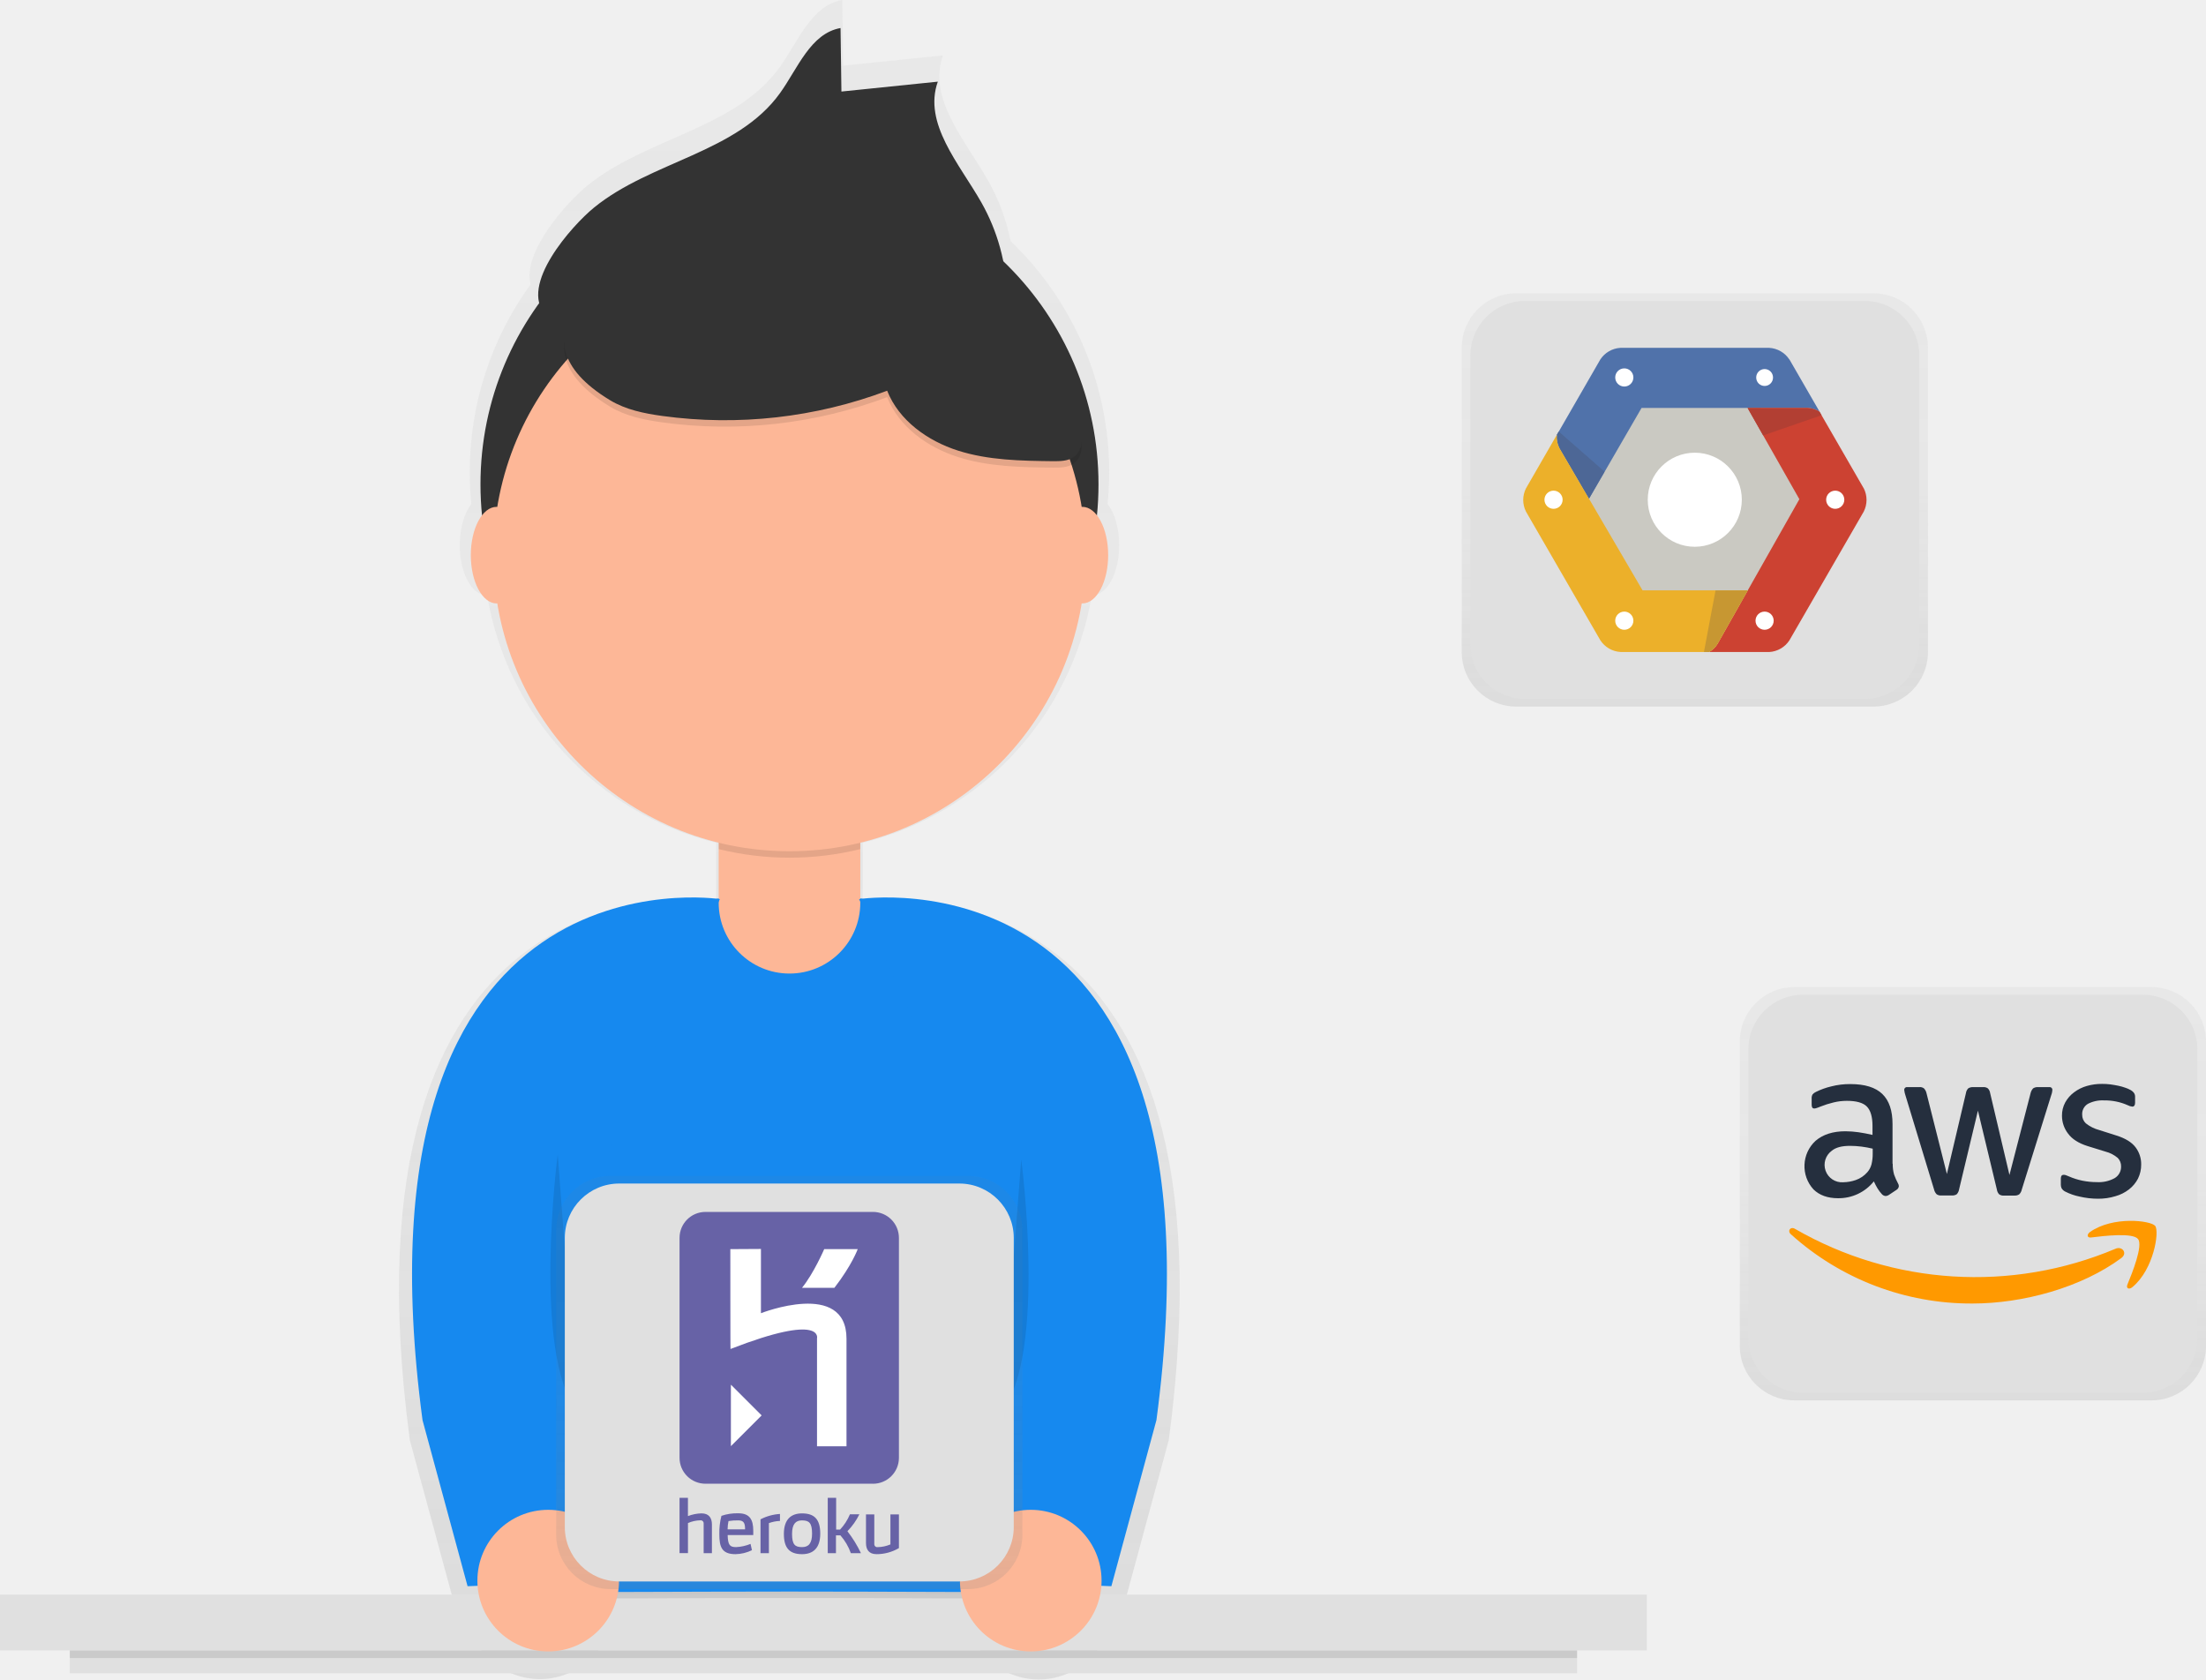
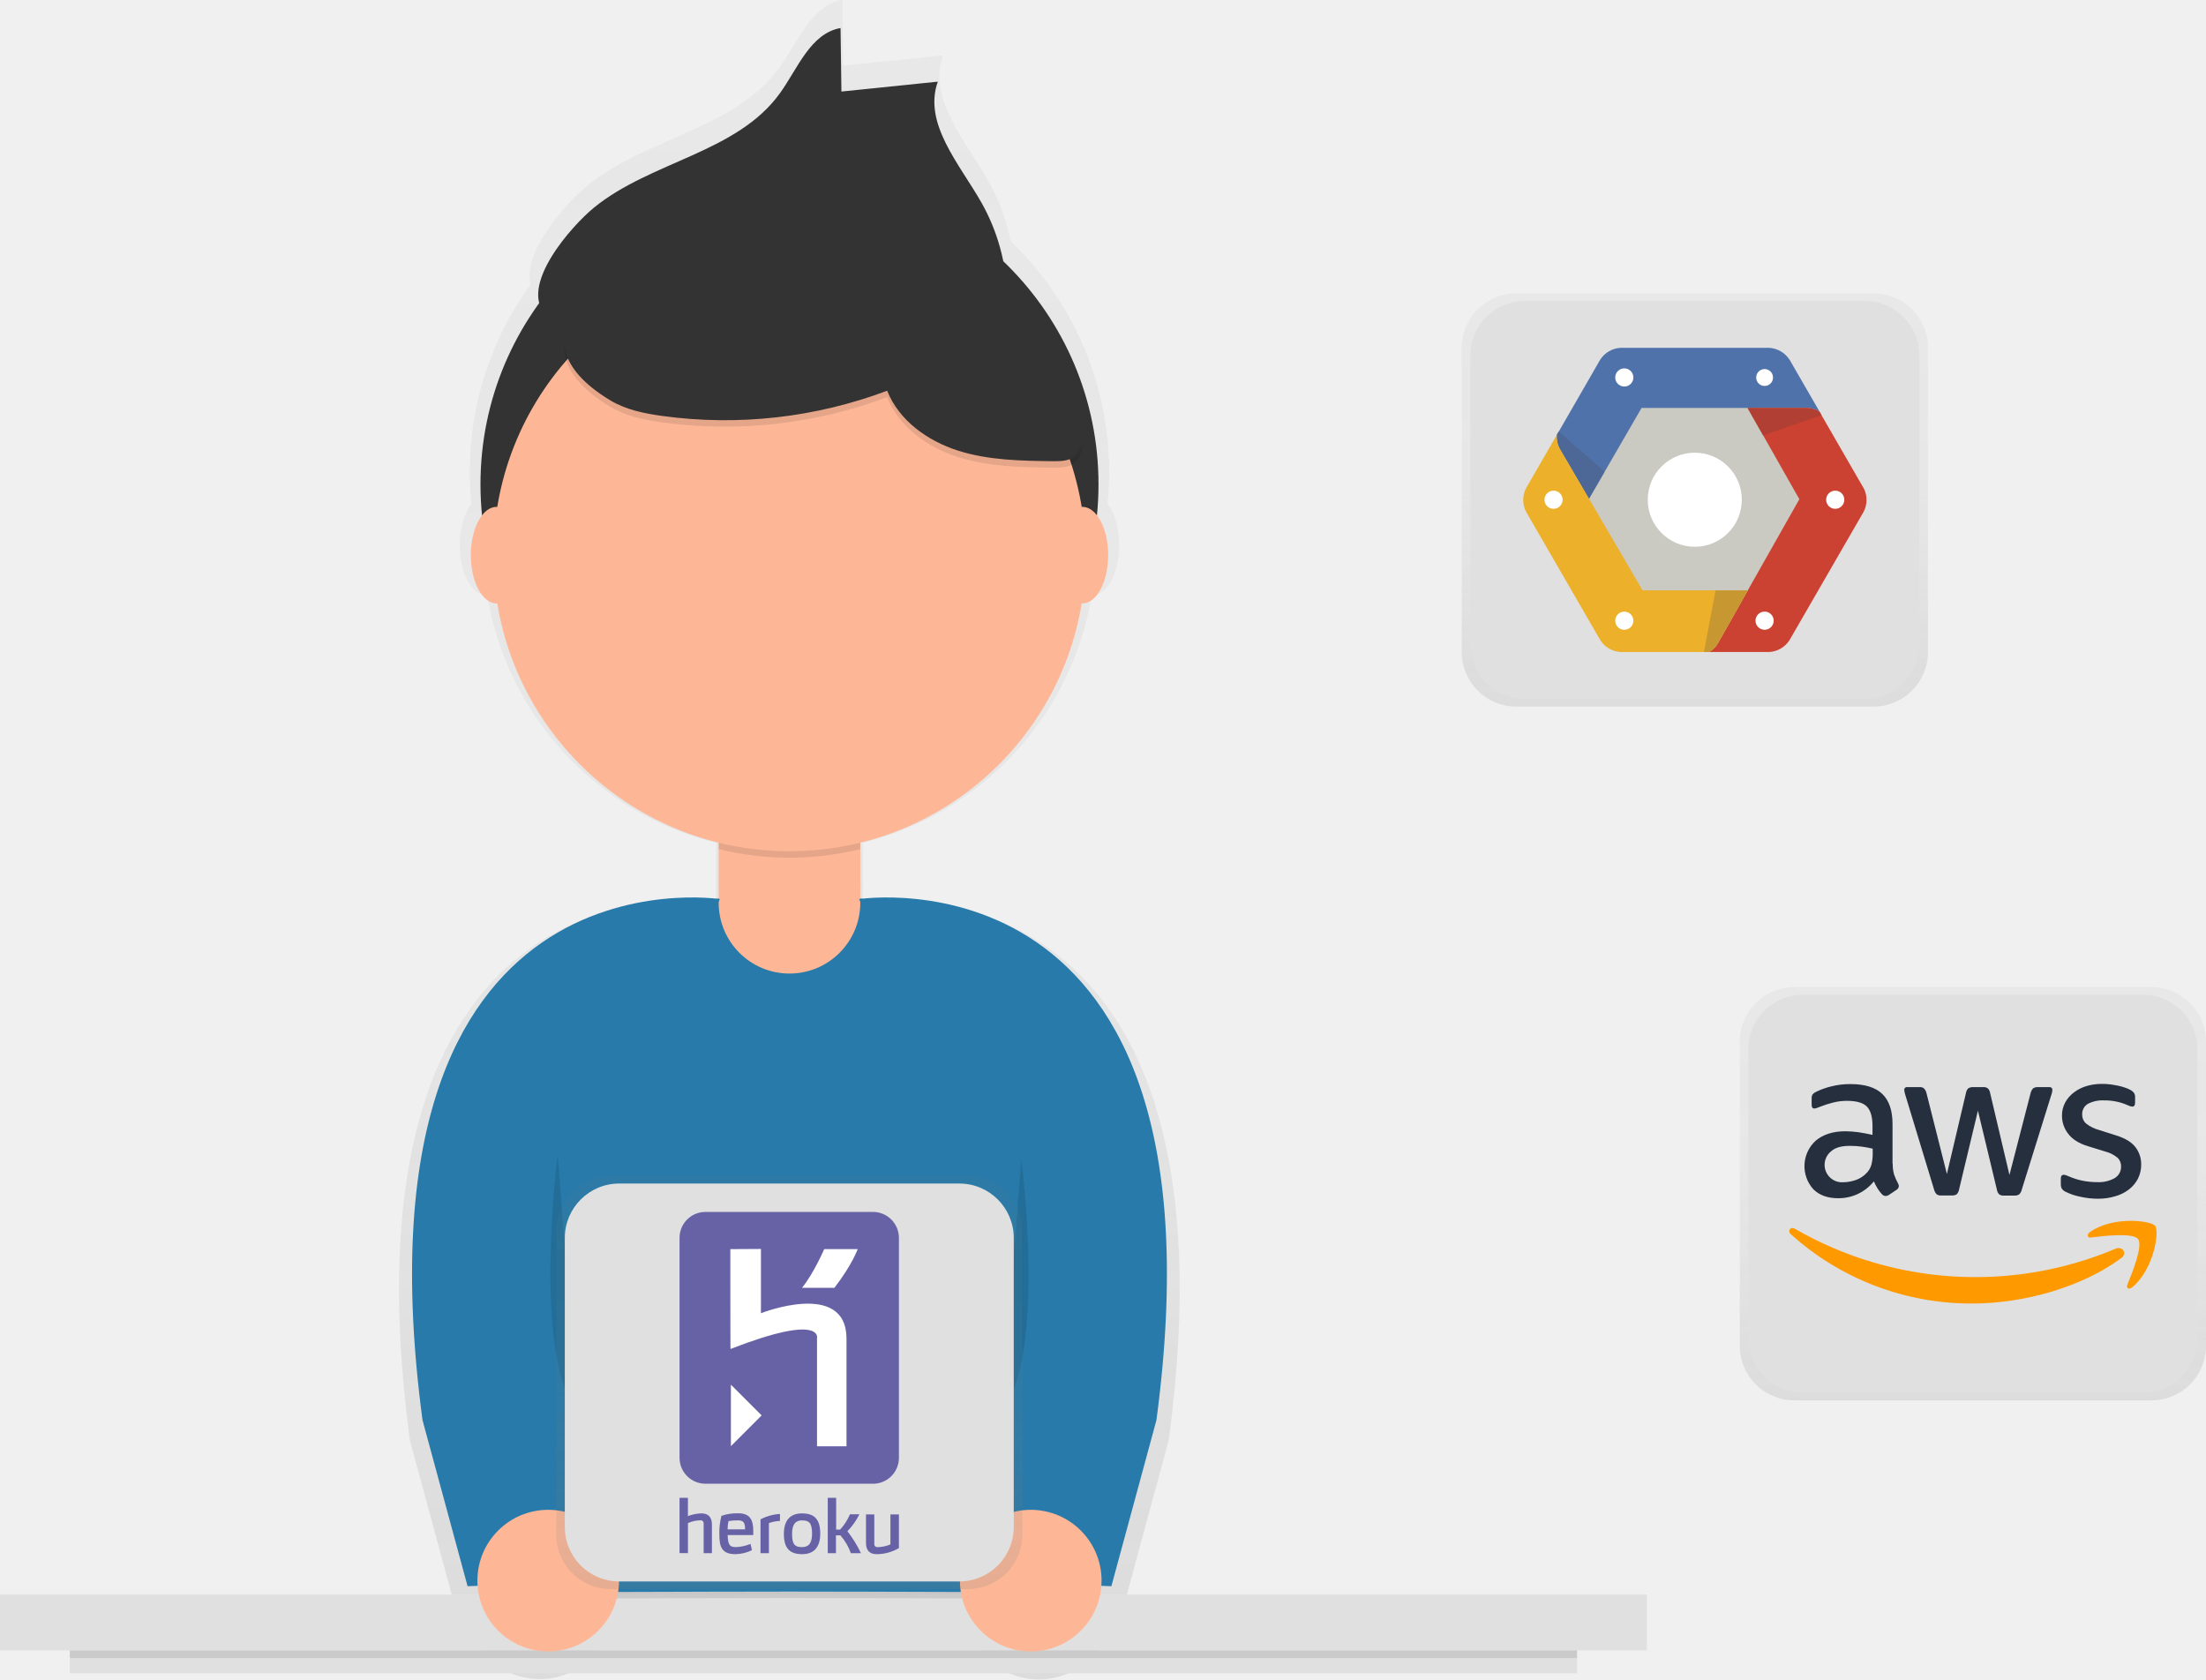
<svg xmlns="http://www.w3.org/2000/svg" xmlns:xlink="http://www.w3.org/1999/xlink" id="1dff4cb4-53bd-4ffc-acc1-5e8a2ceb72de" data-name="Layer 1" width="864.81" height="658.45" viewBox="0 0 864.81 658.45">
  <defs>
    <linearGradient id="e6219774-622b-406f-ae45-f26a74b1f5cd" x1="477.09" y1="779.22" x2="477.09" y2="120.78" gradientUnits="userSpaceOnUse">
      <stop offset="0" stop-color="gray" stop-opacity="0.25" />
      <stop offset="0.54" stop-color="gray" stop-opacity="0.12" />
      <stop offset="1" stop-color="gray" stop-opacity="0.1" />
    </linearGradient>
    <linearGradient id="2394db48-9094-48a1-80b4-38413320a0c3" x1="309.42" y1="623" x2="309.42" y2="461" xlink:href="#e6219774-622b-406f-ae45-f26a74b1f5cd" />
    <linearGradient id="894cb520-7283-4f65-92a7-edb841614828" x1="773.42" y1="549" x2="773.42" y2="387" xlink:href="#e6219774-622b-406f-ae45-f26a74b1f5cd" />
    <linearGradient id="43bfcda2-dcfb-4411-a28b-16db327cb63c" x1="664.42" y1="277" x2="664.42" y2="115" xlink:href="#e6219774-622b-406f-ae45-f26a74b1f5cd" />
  </defs>
  <g opacity="0.7">
    <path d="M506.4,473.94l-.59-.14V451.2a120.23,120.23,0,0,0,89.79-97.09l.29,0c5.77,0,10.44-8.77,10.44-19.58,0-6.71-1.8-12.62-4.54-16.15q.62-6.2.63-12.57a125,125,0,0,0-38.62-90.49,80.54,80.54,0,0,0-8.87-23.81c-8.9-15.68-23.71-32-17.67-49l-39.1,4-.36-25.76c-12.2,2.19-17.31,16.33-24.55,26.4-17.41,24.22-52.35,27.59-75.46,46.45-7.85,6.41-25.51,25.9-22.19,38.68a124.75,124.75,0,0,0-23.84,73.53q0,6.36.63,12.57c-2.74,3.53-4.54,9.44-4.54,16.15,0,10.82,4.68,19.58,10.44,19.58l.29,0a120.23,120.23,0,0,0,89.79,97.09v22.6l-.59.14C434.32,472.37,298.48,462,328.27,685.4l18.27,67.36,4.07-.16A28.72,28.72,0,0,0,407,757.71c25.87-.09,55.09-.17,70-.17s44.18.09,70,.17a28.72,28.72,0,0,0,56.44-5.11l4.07.16,18.27-67.36C655.71,462,519.86,472.37,506.4,473.94Z" transform="translate(-167.6 -120.78)" fill="url(#e6219774-622b-406f-ae45-f26a74b1f5cd)" />
  </g>
  <rect y="625.16" width="645.61" height="21.88" fill="#e0e0e0" />
  <rect x="27.36" y="647.05" width="590.89" height="8.95" fill="#e0e0e0" />
  <rect x="27.36" y="647.05" width="590.89" height="2.98" opacity="0.1" />
  <path d="M361,747.61s86.63-.34,116.09-.34,116.09.34,116.09.34V735H361Z" transform="translate(-167.6 -120.78)" opacity="0.1" />
-   <path d="M593.19,745.08s-86.63-.34-116.09-.34-116.09.34-116.09.34V585.74A116.09,116.09,0,0,1,477.09,469.65h0A116.09,116.09,0,0,1,593.19,585.74Z" transform="translate(-167.6 -120.78)" fill="#1689ef" />
+   <path d="M593.19,745.08s-86.63-.34-116.09-.34-116.09.34-116.09.34V585.74A116.09,116.09,0,0,1,477.09,469.65h0A116.09,116.09,0,0,1,593.19,585.74Z" transform="translate(-167.6 -120.78)" fill="#277aa9" />
  <path d="M298.5,290.83h22a16.76,16.76,0,0,1,16.76,16.76v46.33a27.76,27.76,0,0,1-27.76,27.76h0a27.76,27.76,0,0,1-27.76-27.76V307.59A16.76,16.76,0,0,1,298.5,290.83Z" fill="#fdb797" />
  <path d="M449.33,453.67a116.17,116.17,0,0,0,55.52,0V414.13H449.33Z" transform="translate(-167.6 -120.78)" opacity="0.1" />
  <circle cx="309.5" cy="189.88" r="121.14" fill="#333" />
  <circle cx="309.5" cy="217.64" r="116.09" fill="#fdb797" />
  <path d="M400.44,202.19c22.33-18.23,56.11-21.48,72.94-44.9,7-9.73,11.93-23.4,23.73-25.52l.35,24.9,37.79-3.88c-5.83,16.42,8.48,32.23,17.08,47.38a77.93,77.93,0,0,1,10.09,36.68c-13.12,7.88-29.39-.72-44-5.31-14.2-4.46-29.29-4.92-44.17-5.34-7.63-.22-15.35-.42-22.8,1.25-6.53,1.47-12.64,4.34-18.82,6.93-10.05,4.21-41.79,20.09-51.13,9.85C370.92,232.62,391.82,209.23,400.44,202.19Z" transform="translate(-167.6 -120.78)" fill="#333" />
  <path d="M406.75,280.2c6.16,3.73,13.4,5.2,20.53,6.18a180.86,180.86,0,0,0,88.11-9.9c4.6,11.66,15.83,19.67,27.77,23.48s24.69,4,37.22,4.15c2.76,0,5.72,0,8-1.53,5.58-3.77,2.88-12.4-.37-18.3L571.84,255c-4.78-8.66-9.7-17.5-17.1-24.06-9.28-8.21-21.6-12.06-33.75-14.49a190.34,190.34,0,0,0-86.64,2.89C404.13,227.47,365.31,255.12,406.75,280.2Z" transform="translate(-167.6 -120.78)" opacity="0.1" />
  <path d="M406.75,277.68c6.16,3.73,13.4,5.2,20.53,6.18a180.86,180.86,0,0,0,88.11-9.9c4.6,11.66,15.83,19.67,27.77,23.48s24.69,4,37.22,4.15c2.76,0,5.72,0,8-1.53,5.58-3.77,2.88-12.4-.37-18.3l-16.17-29.32c-4.78-8.66-9.7-17.5-17.1-24.06-9.28-8.21-21.6-12.06-33.75-14.49a190.34,190.34,0,0,0-86.64,2.89C404.13,224.94,365.31,252.59,406.75,277.68Z" transform="translate(-167.6 -120.78)" fill="#333" />
  <ellipse cx="424.33" cy="217.64" rx="10.1" ry="18.93" fill="#fdb797" />
  <ellipse cx="194.67" cy="217.64" rx="10.1" ry="18.93" fill="#fdb797" />
-   <path d="M504.39,473.27S651.23,450.4,620.95,677.54l-17.66,65.11-50.48-2s32.81-75.71,12.62-126.19S504.39,473.27,504.39,473.27Z" transform="translate(-167.6 -120.78)" fill="#1689ef" />
-   <path d="M449.8,473.27S303,450.4,333.24,677.54l17.66,65.11,50.48-2s-32.81-75.71-12.62-126.19S449.8,473.27,449.8,473.27Z" transform="translate(-167.6 -120.78)" fill="#1689ef" />
+   <path d="M504.39,473.27S651.23,450.4,620.95,677.54l-17.66,65.11-50.48-2s32.81-75.71,12.62-126.19S504.39,473.27,504.39,473.27Z" transform="translate(-167.6 -120.78)" fill="#277aa9" />
+   <path d="M449.8,473.27S303,450.4,333.24,677.54l17.66,65.11,50.48-2s-32.81-75.71-12.62-126.19S449.8,473.27,449.8,473.27Z" transform="translate(-167.6 -120.78)" fill="#277aa9" />
  <path d="M386.24,573.36s-10.1,78,7.57,100.71" transform="translate(-167.6 -120.78)" opacity="0.1" />
  <path d="M567.95,575.36s10.1,76-7.57,98.71" transform="translate(-167.6 -120.78)" opacity="0.1" />
  <circle cx="404.08" cy="619.68" r="27.76" fill="#fdb797" />
  <circle cx="214.91" cy="619.68" r="27.76" fill="#fdb797" />
  <g opacity="0.7">
    <rect x="218.04" y="461" width="182.77" height="162" rx="21.34" ry="21.34" fill="url(#2394db48-9094-48a1-80b4-38413320a0c3)" />
  </g>
  <rect x="221.42" y="464" width="176" height="156" rx="21.34" ry="21.34" fill="#e0e0e0" />
  <path d="M443.45,729.71V718a1.16,1.16,0,0,0-1.32-1.18,12.53,12.53,0,0,0-4.83,1.07v11.79H434V708h3.29v7.16a15.7,15.7,0,0,1,5.29-1.07c3,0,4.11,1.84,4.11,4.36v11.25h-3.26Zm9.41-7.08c.11,3.92.88,4.69,3.29,4.69a17,17,0,0,0,5.68-1.26l.55,2.47a15.37,15.37,0,0,1-6.44,1.56c-5.49,0-6.34-3-6.34-7.82a26.07,26.07,0,0,1,.82-7.21,18.82,18.82,0,0,1,6.61-1c4.5,0,5.87,2.5,5.87,6.86v1.67h-10Zm4.17-5.79a22.05,22.05,0,0,0-3.84.27,17.45,17.45,0,0,0-.36,3.24h6.86c0-2.28-.41-3.51-2.66-3.51Zm12,1.07v11.79h-3.29V716.43a19,19,0,0,1,7.63-2.11v2.74a14,14,0,0,0-4.33.85Zm13,12.18c-4.91,0-7.13-2.41-7.13-7.93,0-5.84,2.93-8.06,7.13-8.06,4.91,0,7.13,2.41,7.13,7.93,0,5.84-2.94,8.06-7.13,8.06Zm0-13.25c-2.52,0-3.92,1.45-3.92,5.32,0,4.22,1.18,5.16,3.92,5.16,2.52,0,3.92-1.43,3.92-5.29,0-4.22-1.18-5.18-3.92-5.18Zm23,12.86h-3.87a21.44,21.44,0,0,0-4.11-7h-1.73v7H492.1V708h3.29v12.45h1.54a20,20,0,0,0,3.87-6h3.7a25.74,25.74,0,0,1-4.69,6.64,46.5,46.5,0,0,1,5.29,8.58Zm6.17.38c-3,0-4.11-1.84-4.11-4.36V714.49h3.26v11.66a1.16,1.16,0,0,0,1.32,1.18,13.31,13.31,0,0,0,5-1.07V714.49H520v13.22A17.45,17.45,0,0,1,511.27,730.09Zm-1.45-27.61H444.18A10.16,10.16,0,0,1,434,692.32V606.07a10.16,10.16,0,0,1,10.16-10.16h65.63A10.17,10.17,0,0,1,520,606.07v86.25a10.16,10.16,0,0,1-10.17,10.16Z" transform="translate(-167.6 -120.78)" fill="#6762a6" />
  <path d="M487.89,687.82V645.5s2.75-10.13-33.91,4.14c-.07.18-.07-39.14-.07-39.14l12-.07v25.19s33.54-13.21,33.54,10v42.18H487.89Zm6.83-62.15H482c4.57-5.59,8.71-15.17,8.71-15.17h13.14s-2.25,6.24-9.15,15.17Zm-40.59,62.07v-24.1l12.05,12.05-12.05,12.05Z" transform="translate(-167.6 -120.78)" fill="#fff" />
  <g opacity="0.7">
    <rect x="682.04" y="387" width="182.77" height="162" rx="21.34" ry="21.34" fill="url(#894cb520-7283-4f65-92a7-edb841614828)" />
  </g>
  <rect x="685.42" y="390" width="176" height="156" rx="21.34" ry="21.34" fill="#e0e0e0" />
  <path d="M909.6,577a14.49,14.49,0,0,0,.53,4.26,25.64,25.64,0,0,0,1.53,3.45,2.08,2.08,0,0,1,.34,1.1,1.9,1.9,0,0,1-.91,1.44l-3,2a2.3,2.3,0,0,1-1.25.43,2.2,2.2,0,0,1-1.44-.67,14.82,14.82,0,0,1-1.72-2.25c-.48-.81-1-1.72-1.48-2.83a17.69,17.69,0,0,1-14.08,6.61c-4,0-7.23-1.15-9.58-3.45a13.51,13.51,0,0,1,.81-19.06c2.92-2.49,6.8-3.74,11.73-3.74a37.92,37.92,0,0,1,5.08.38c1.77.24,3.59.62,5.51,1.05v-3.5c0-3.64-.77-6.18-2.25-7.66s-4.12-2.2-7.81-2.2a21.79,21.79,0,0,0-5.17.62,38.16,38.16,0,0,0-5.17,1.63,13.74,13.74,0,0,1-1.68.62,2.94,2.94,0,0,1-.77.14c-.67,0-1-.48-1-1.48v-2.35a3,3,0,0,1,.34-1.68,3.59,3.59,0,0,1,1.34-1,27.57,27.57,0,0,1,6-2.16,29,29,0,0,1,7.47-.91c5.7,0,9.87,1.29,12.55,3.88s4,6.51,4,11.78V577Zm-19.44,7.28a15.52,15.52,0,0,0,4.93-.86,10.67,10.67,0,0,0,4.55-3.07,7.6,7.6,0,0,0,1.63-3.07,17.19,17.19,0,0,0,.48-4.17v-2a40,40,0,0,0-4.41-.81,36.09,36.09,0,0,0-4.5-.29c-3.21,0-5.56.62-7.14,1.92a6.84,6.84,0,0,0,4.45,12.36Zm38.46,5.17a2.67,2.67,0,0,1-1.82-.48,3.9,3.9,0,0,1-1-1.87l-11.25-37a8.39,8.39,0,0,1-.43-1.92,1.05,1.05,0,0,1,1.15-1.2h4.69a2.65,2.65,0,0,1,1.87.48,3.92,3.92,0,0,1,1,1.87l8,31.71,7.47-31.71a3.36,3.36,0,0,1,.91-1.87,3.29,3.29,0,0,1,1.92-.48h3.83a2.88,2.88,0,0,1,1.92.48,3.23,3.23,0,0,1,.91,1.87l7.57,32.09,8.29-32.09a4.11,4.11,0,0,1,1-1.87,3.12,3.12,0,0,1,1.87-.48h4.45a1.06,1.06,0,0,1,1.2,1.2,4.78,4.78,0,0,1-.1.77,6.81,6.81,0,0,1-.34,1.2l-11.54,37a3.67,3.67,0,0,1-1,1.87,3.06,3.06,0,0,1-1.82.48h-4.12a2.88,2.88,0,0,1-1.92-.48,3.4,3.4,0,0,1-.91-1.92l-7.42-30.89-7.38,30.84a3.74,3.74,0,0,1-.91,1.92,3,3,0,0,1-1.92.48Zm61.54,1.29a31.69,31.69,0,0,1-7.38-.86,21.79,21.79,0,0,1-5.51-1.92,3.45,3.45,0,0,1-1.48-1.34,3.38,3.38,0,0,1-.29-1.34v-2.44c0-1,.38-1.48,1.1-1.48a2.71,2.71,0,0,1,.86.14c.29.1.72.29,1.2.48a26.05,26.05,0,0,0,5.27,1.68,28.76,28.76,0,0,0,5.7.57,12.92,12.92,0,0,0,7-1.58,5.16,5.16,0,0,0,2.49-4.55,4.66,4.66,0,0,0-1.29-3.35,12,12,0,0,0-4.84-2.49L986,570.1c-3.5-1.1-6.08-2.73-7.66-4.89a11.41,11.41,0,0,1-2.39-6.94,10.66,10.66,0,0,1,1.29-5.32,12.31,12.31,0,0,1,3.45-3.93,15.2,15.2,0,0,1,5-2.49,20.87,20.87,0,0,1,6-.81,24,24,0,0,1,3.21.19c1.1.14,2.11.34,3.11.53s1.87.48,2.73.77a10.45,10.45,0,0,1,2,.86,4.14,4.14,0,0,1,1.44,1.2,2.58,2.58,0,0,1,.43,1.58v2.25c0,1-.38,1.53-1.1,1.53a5,5,0,0,1-1.82-.57,21.91,21.91,0,0,0-9.2-1.87,12.36,12.36,0,0,0-6.37,1.34,4.62,4.62,0,0,0-2.25,4.26,4.52,4.52,0,0,0,1.44,3.4,14.31,14.31,0,0,0,5.27,2.63l6.8,2.16c3.45,1.1,5.94,2.63,7.42,4.6a10.84,10.84,0,0,1,2.2,6.71,12.31,12.31,0,0,1-1.25,5.56,12.88,12.88,0,0,1-3.5,4.21,15.44,15.44,0,0,1-5.32,2.68,22.77,22.77,0,0,1-6.85,1Z" transform="translate(-167.6 -120.78)" fill="#252f3e" />
  <path d="M999.21,614c-15.76,11.64-38.65,17.82-58.33,17.82a105.53,105.53,0,0,1-71.22-27.16c-1.48-1.34-.14-3.16,1.63-2.11a141.44,141.44,0,0,0,125.62,7.81c2.63-1.2,4.89,1.72,2.3,3.64Z" transform="translate(-167.6 -120.78)" fill="#f90" />
  <path d="M1005.77,606.55c-2-2.59-13.31-1.25-18.44-.62-1.53.19-1.77-1.15-.38-2.16,9-6.32,23.8-4.5,25.53-2.39s-.48,17-8.91,24c-1.29,1.1-2.54.53-2-.91C1003.52,619.76,1007.78,609.08,1005.77,606.55Z" transform="translate(-167.6 -120.78)" fill="#f90" />
  <g opacity="0.7">
    <rect x="573.04" y="115" width="182.77" height="162" rx="21.34" ry="21.34" fill="url(#43bfcda2-dcfb-4411-a28b-16db327cb63c)" />
  </g>
  <rect x="576.42" y="118" width="176" height="156" rx="21.34" ry="21.34" fill="#e0e0e0" />
  <path d="M807.53,357.41l-23.66-41,23.66-41h47.31l23.66,41-23.66,41H807.53" transform="translate(-167.6 -120.78)" fill="#cac9c2" />
  <path d="M832,335.14a18.44,18.44,0,1,1,18.44-18.44A18.46,18.46,0,0,1,832,335.14" transform="translate(-167.6 -120.78)" fill="#fff" />
  <path d="M869.08,261.72a10.13,10.13,0,0,0-7.91-4.57h-58.3a10.13,10.13,0,0,0-7.91,4.57l-17,29.5a9.69,9.69,0,0,0,1.06,5.35l11.53,19.71,20.58-35.56h65.06a9.5,9.5,0,0,1,4.76,1.5l-11.84-20.51" transform="translate(-167.6 -120.78)" fill="#5072aa" />
  <path d="M778.67,289.94l-.75,1.29a9.7,9.7,0,0,0,1.06,5.35l11.53,19.71,6.13-10.6-18-15.76" transform="translate(-167.6 -120.78)" fill="#4d6796" />
  <path d="M804.37,272.32a3.56,3.56,0,1,1,3.56-3.56,3.56,3.56,0,0,1-3.56,3.56m58.3-3.56a3.29,3.29,0,1,1-6.59.08s0-.06,0-.08a3.29,3.29,0,0,1,6.59,0Z" transform="translate(-167.6 -120.78)" fill="#fff" />
  <path d="M898.22,312.21l-17.31-30a9.5,9.5,0,0,0-4.76-1.5H852.7L873,316.49l-32.12,56.75a9.28,9.28,0,0,1-3.3,3.16h23.6a10.13,10.13,0,0,0,7.91-4.57l29.15-50.49a10.12,10.12,0,0,0,0-9.13" transform="translate(-167.6 -120.78)" fill="#cc4232" />
  <path d="M881.7,283.58l-.78-1.35a9.49,9.49,0,0,0-4.76-1.5H852.7l6.11,10.76,22.89-7.92" transform="translate(-167.6 -120.78)" fill="#b23f33" />
  <path d="M859.37,367.68a3.56,3.56,0,1,1,3.56-3.56,3.56,3.56,0,0,1-3.56,3.56m27.69-47.42a3.56,3.56,0,1,1,3.56-3.56,3.56,3.56,0,0,1-3.56,3.56" transform="translate(-167.6 -120.78)" fill="#fff" />
  <path d="M811.55,352.26,779,296.58a9.7,9.7,0,0,1-1.06-5.35l-12.11,21a10.13,10.13,0,0,0,0,9.13L795,371.83a10.13,10.13,0,0,0,7.91,4.56h34.69a9.28,9.28,0,0,0,3.3-3.16l11.88-21H811.55" transform="translate(-167.6 -120.78)" fill="#ecb02a" />
  <path d="M835.59,376.4h2a9.27,9.27,0,0,0,3.3-3.16l11.88-21H840.14l-4.55,24.14" transform="translate(-167.6 -120.78)" fill="#c79732" />
  <path d="M804.37,367.68a3.56,3.56,0,1,1,3.56-3.56,3.56,3.56,0,0,1-3.56,3.56m-27.74-47.42a3.56,3.56,0,1,1,3.56-3.56,3.56,3.56,0,0,1-3.56,3.56" transform="translate(-167.6 -120.78)" fill="#fff" />
</svg>
